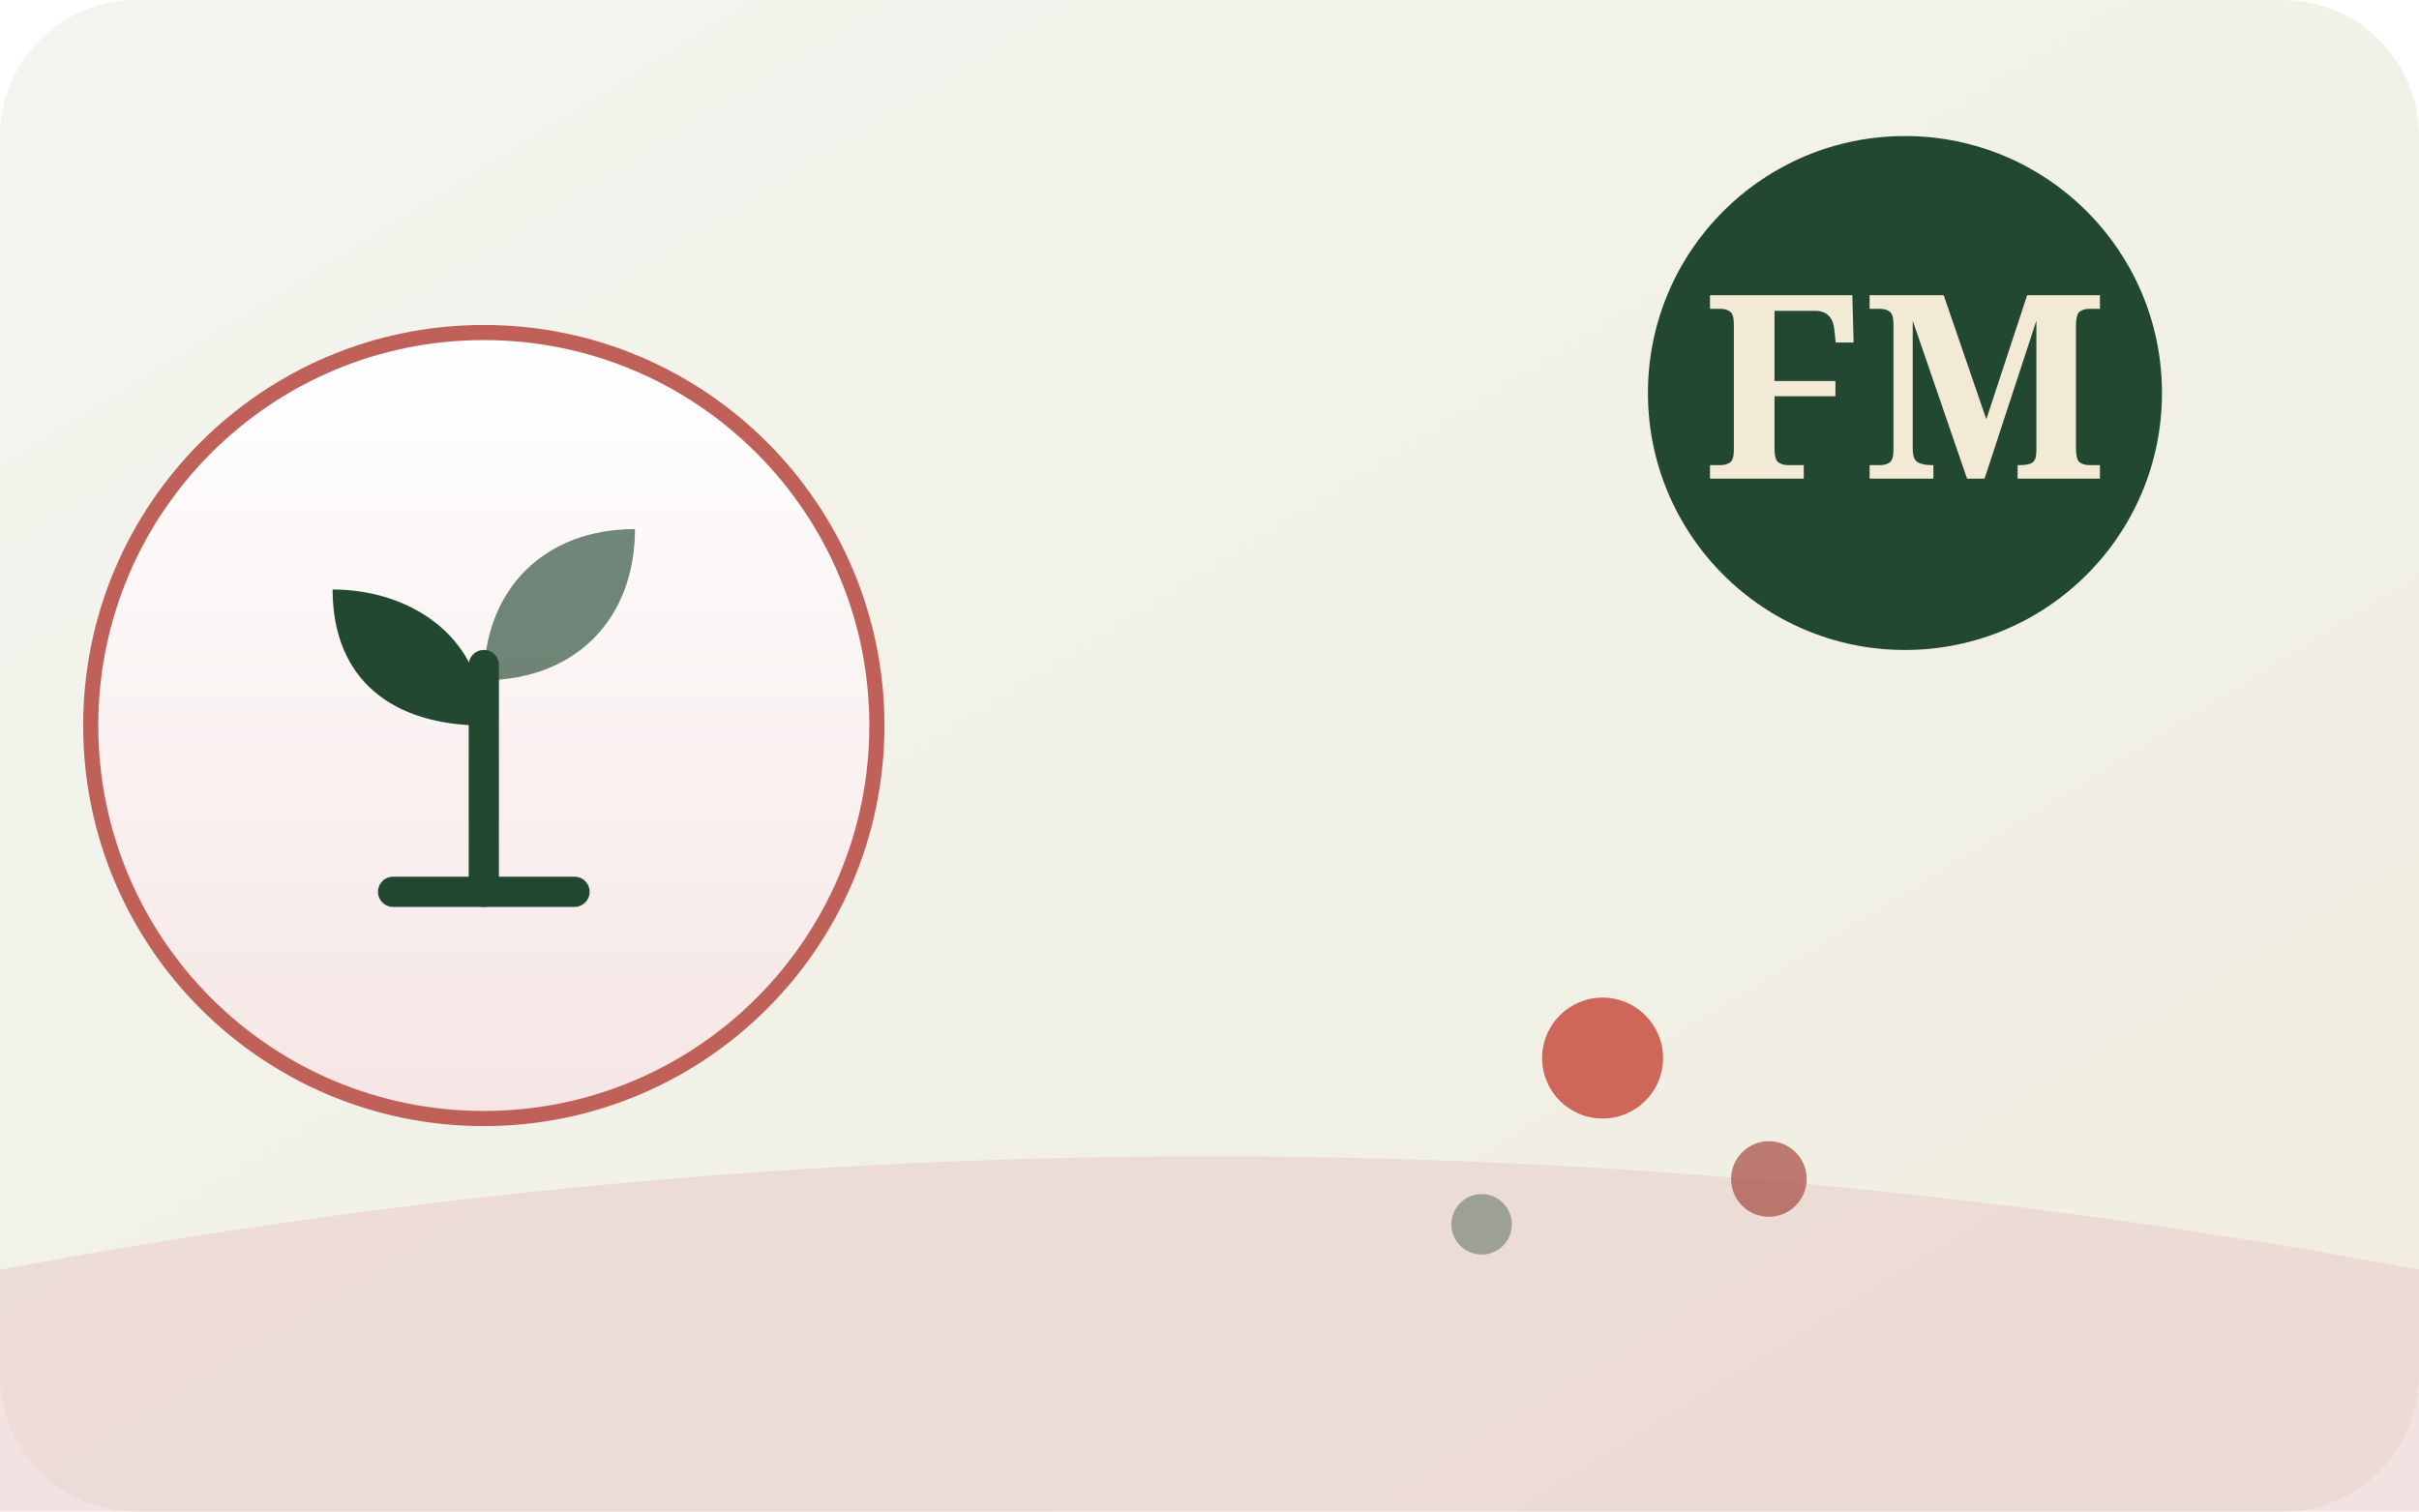
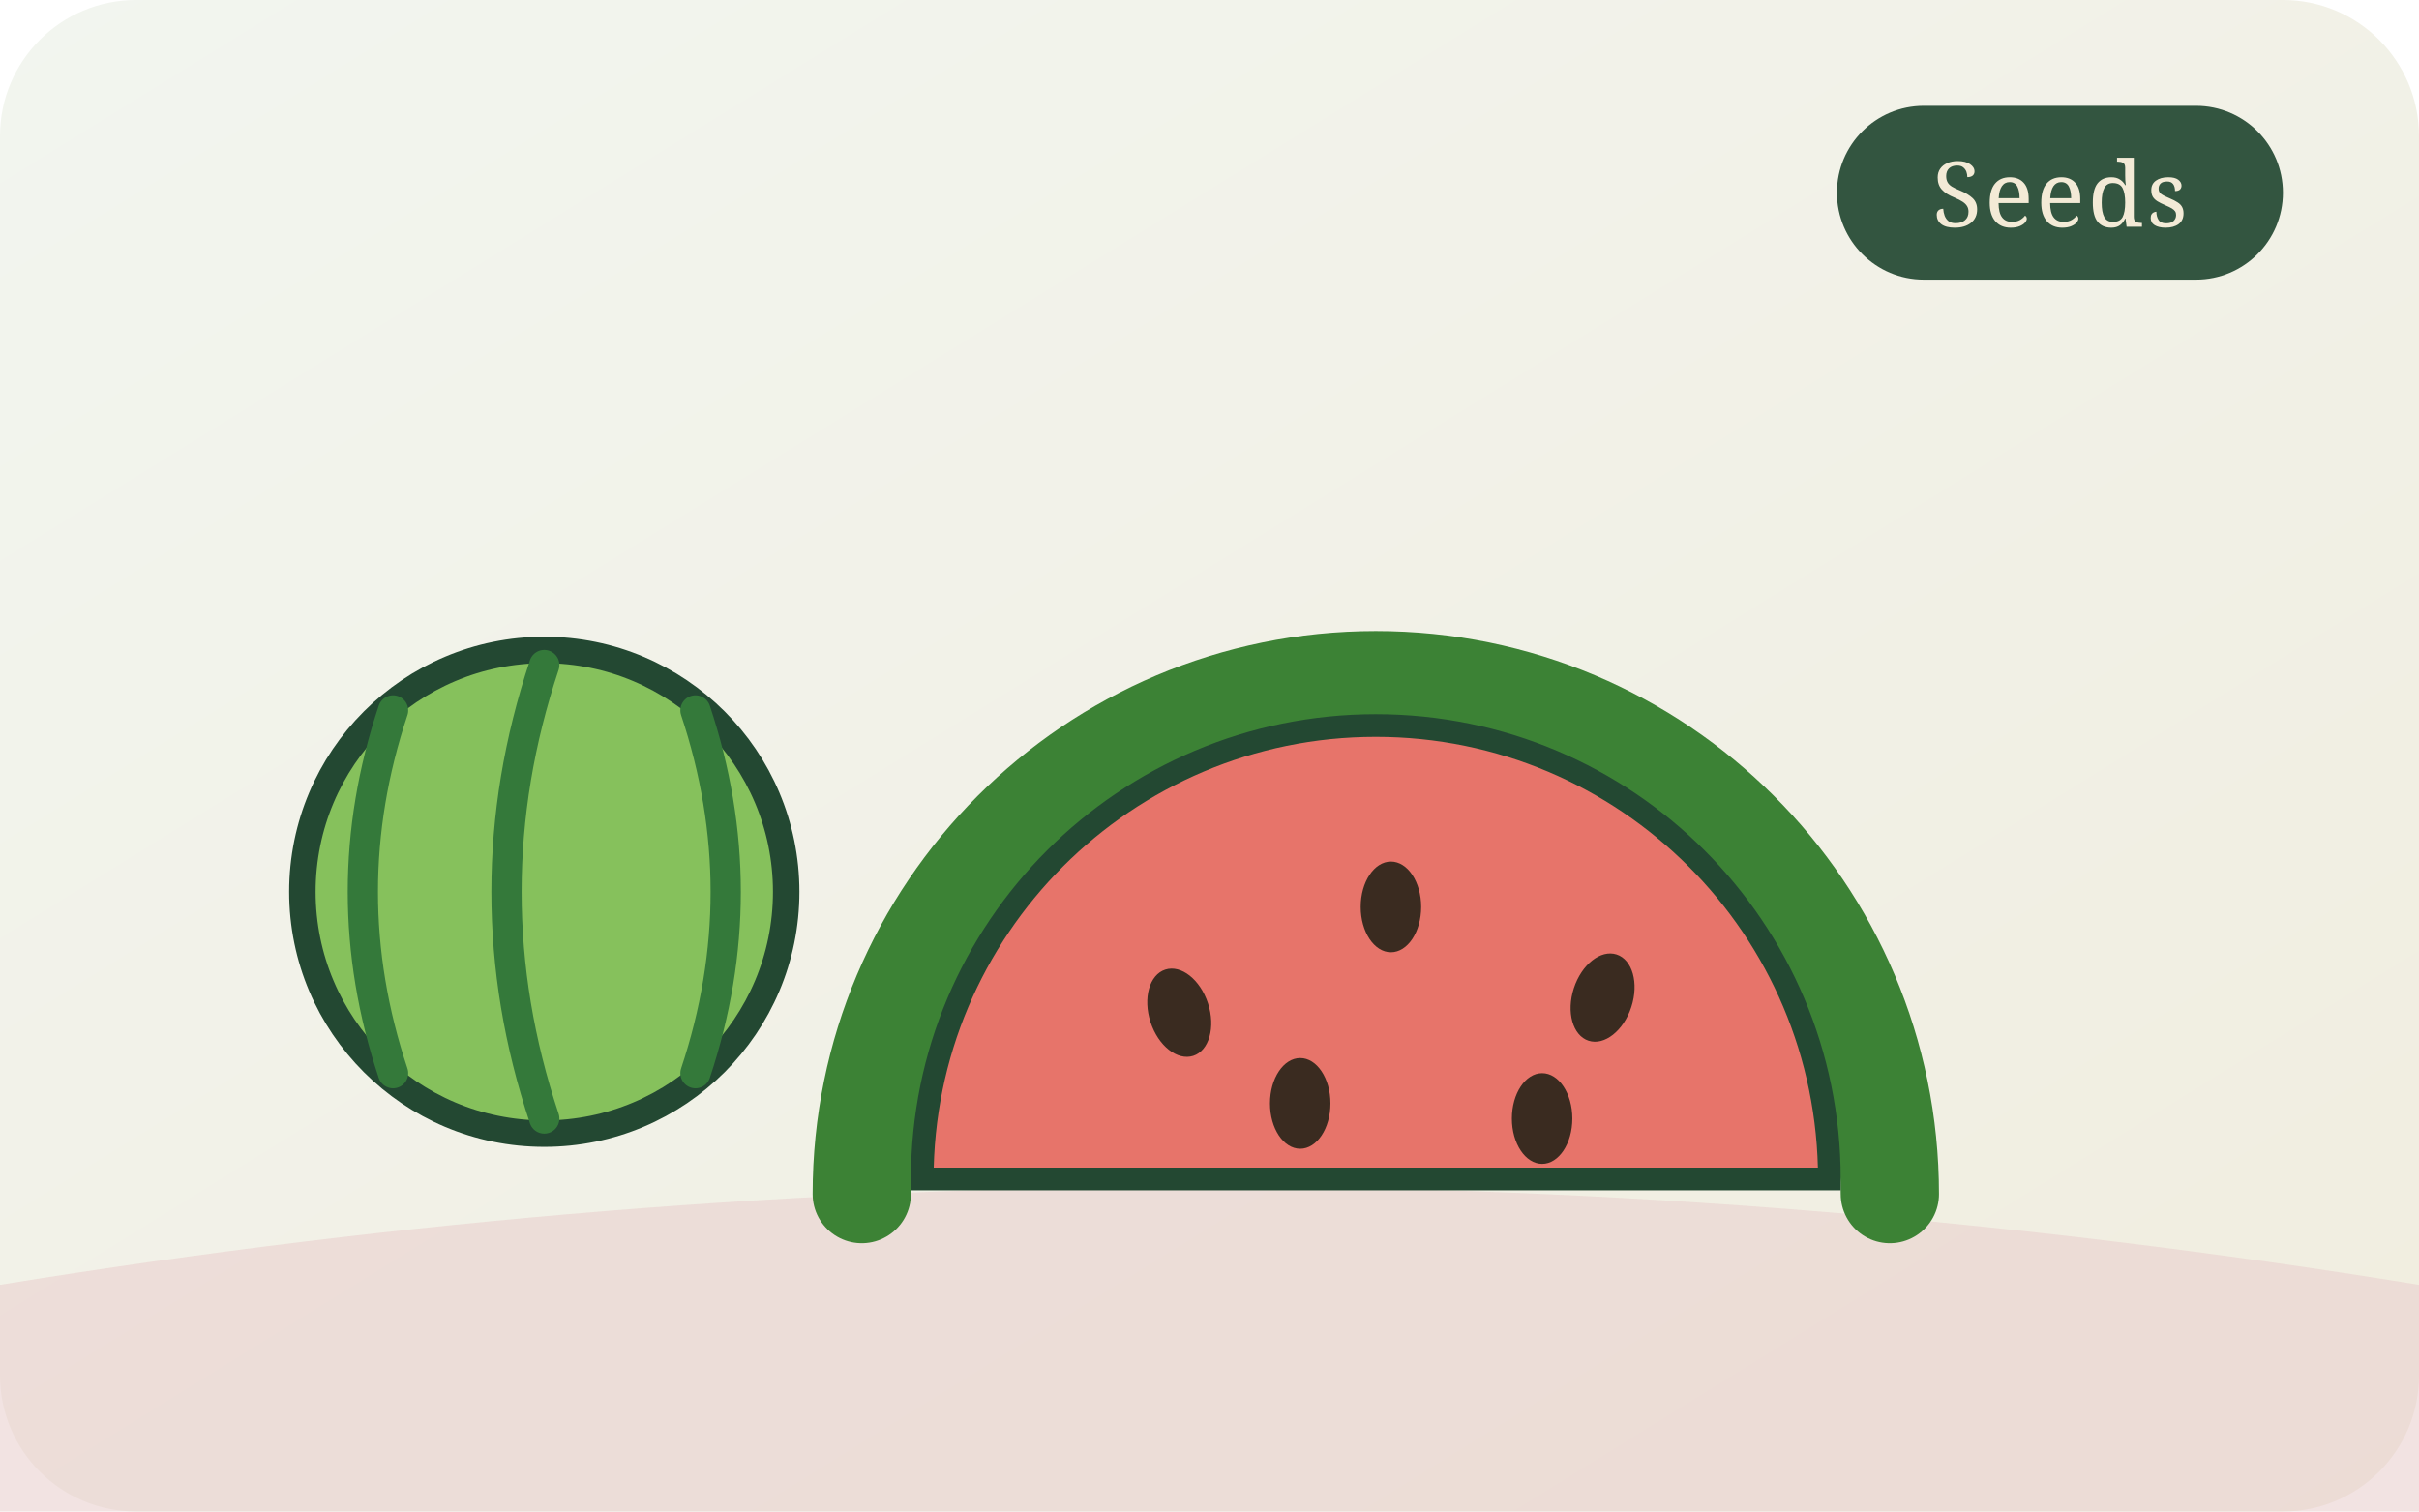
- <svg xmlns="http://www.w3.org/2000/svg" viewBox="0 0 320 200" role="img" aria-label="Fruit and Melon Seeds">
+ <svg xmlns="http://www.w3.org/2000/svg" viewBox="0 0 320 200" role="img" aria-label="Fruit and Melon Seeds demo illustration">
  <defs>
    <linearGradient id="bg" x1="0" y1="0" x2="1" y2="1">
      <stop offset="0" stop-color="hsl(90,25%,95%)" />
      <stop offset="1" stop-color="hsl(45,40%,91%)" />
    </linearGradient>
-     <linearGradient id="chip" x1="0" y1="0" x2="0" y2="1">
-       <stop offset="0" stop-color="#ffffff" />
-       <stop offset="1" stop-color="hsl(5,45%,93%)" />
-     </linearGradient>
  </defs>
  <rect width="320" height="200" rx="18" fill="url(#bg)" />
-   <path d="M0 168 Q160 138 320 168 V200 H0 Z" fill="hsl(5,40%,86%)" opacity=".6" />
-   <circle cx="64" cy="96" r="52" fill="url(#chip)" stroke="hsl(5,45%,55%)" stroke-width="2" />
-   <g stroke="#234832" stroke-width="4" fill="none" stroke-linecap="round" stroke-linejoin="round">
-     <path d="M64 118 V88" />
-     <path d="M64 96 C64 84 54 78 44 78 C44 90 52 96 64 96 Z" fill="#234832" stroke="none" />
-     <path d="M64 90 C64 78 72 70 84 70 C84 82 76 90 64 90 Z" fill="#234832" stroke="none" opacity=".65" />
-     <path d="M52 118 h24" />
+   <path d="M0 170 Q160 144 320 170 V200 H0 Z" fill="hsl(5,38%,86%)" opacity=".6" />
+   <g>
+     <circle cx="72" cy="118" r="32" fill="hsl(95,45%,56%)" stroke="#234832" stroke-width="3.5" />
+     <path d="M72 88 q -10 30 0 60 M52 94 q -8 24 0 48 M92 94 q 8 24 0 48" stroke="hsl(125,40%,34%)" stroke-width="4" fill="none" stroke-linecap="round" />
+     <path d="M114 158 A66 66 0 0 1 250 158" fill="none" stroke="hsl(115,42%,36%)" stroke-width="13" stroke-linecap="round" />
+     <path d="M122 156 A58 58 0 0 1 242 156 Z" fill="hsl(5,72%,66%)" stroke="#234832" stroke-width="3" />
+     <ellipse cx="156" cy="134" rx="4" ry="6" transform="rotate(-18 156 134)" fill="#3a2b20" />
+     <ellipse cx="184" cy="120" rx="4" ry="6" fill="#3a2b20" />
+     <ellipse cx="212" cy="132" rx="4" ry="6" transform="rotate(18 212 132)" fill="#3a2b20" />
+     <ellipse cx="172" cy="146" rx="4" ry="6" fill="#3a2b20" />
+     <ellipse cx="204" cy="148" rx="4" ry="6" fill="#3a2b20" />
  </g>
-   <circle cx="252" cy="52" r="34" fill="#234832" />
-   <text x="252" y="63.333" text-anchor="middle" font-family="Georgia,serif" font-size="34" font-weight="bold" fill="#f3ead6">FM</text>
-   <circle cx="212" cy="140" r="8" fill="hsl(5,55%,52%)" opacity=".85" />
-   <circle cx="234" cy="156" r="5" fill="hsl(5,45%,45%)" opacity=".7" />
-   <circle cx="196" cy="162" r="4" fill="#234832" opacity=".4" />
+   <rect x="243" y="14" width="59" height="23" rx="11.5" fill="#234832" opacity=".92" />
+   <text x="272.5" y="30" text-anchor="middle" font-family="Georgia,serif" font-size="12" fill="#f3ead6" letter-spacing=".4">Seeds</text>
</svg>
